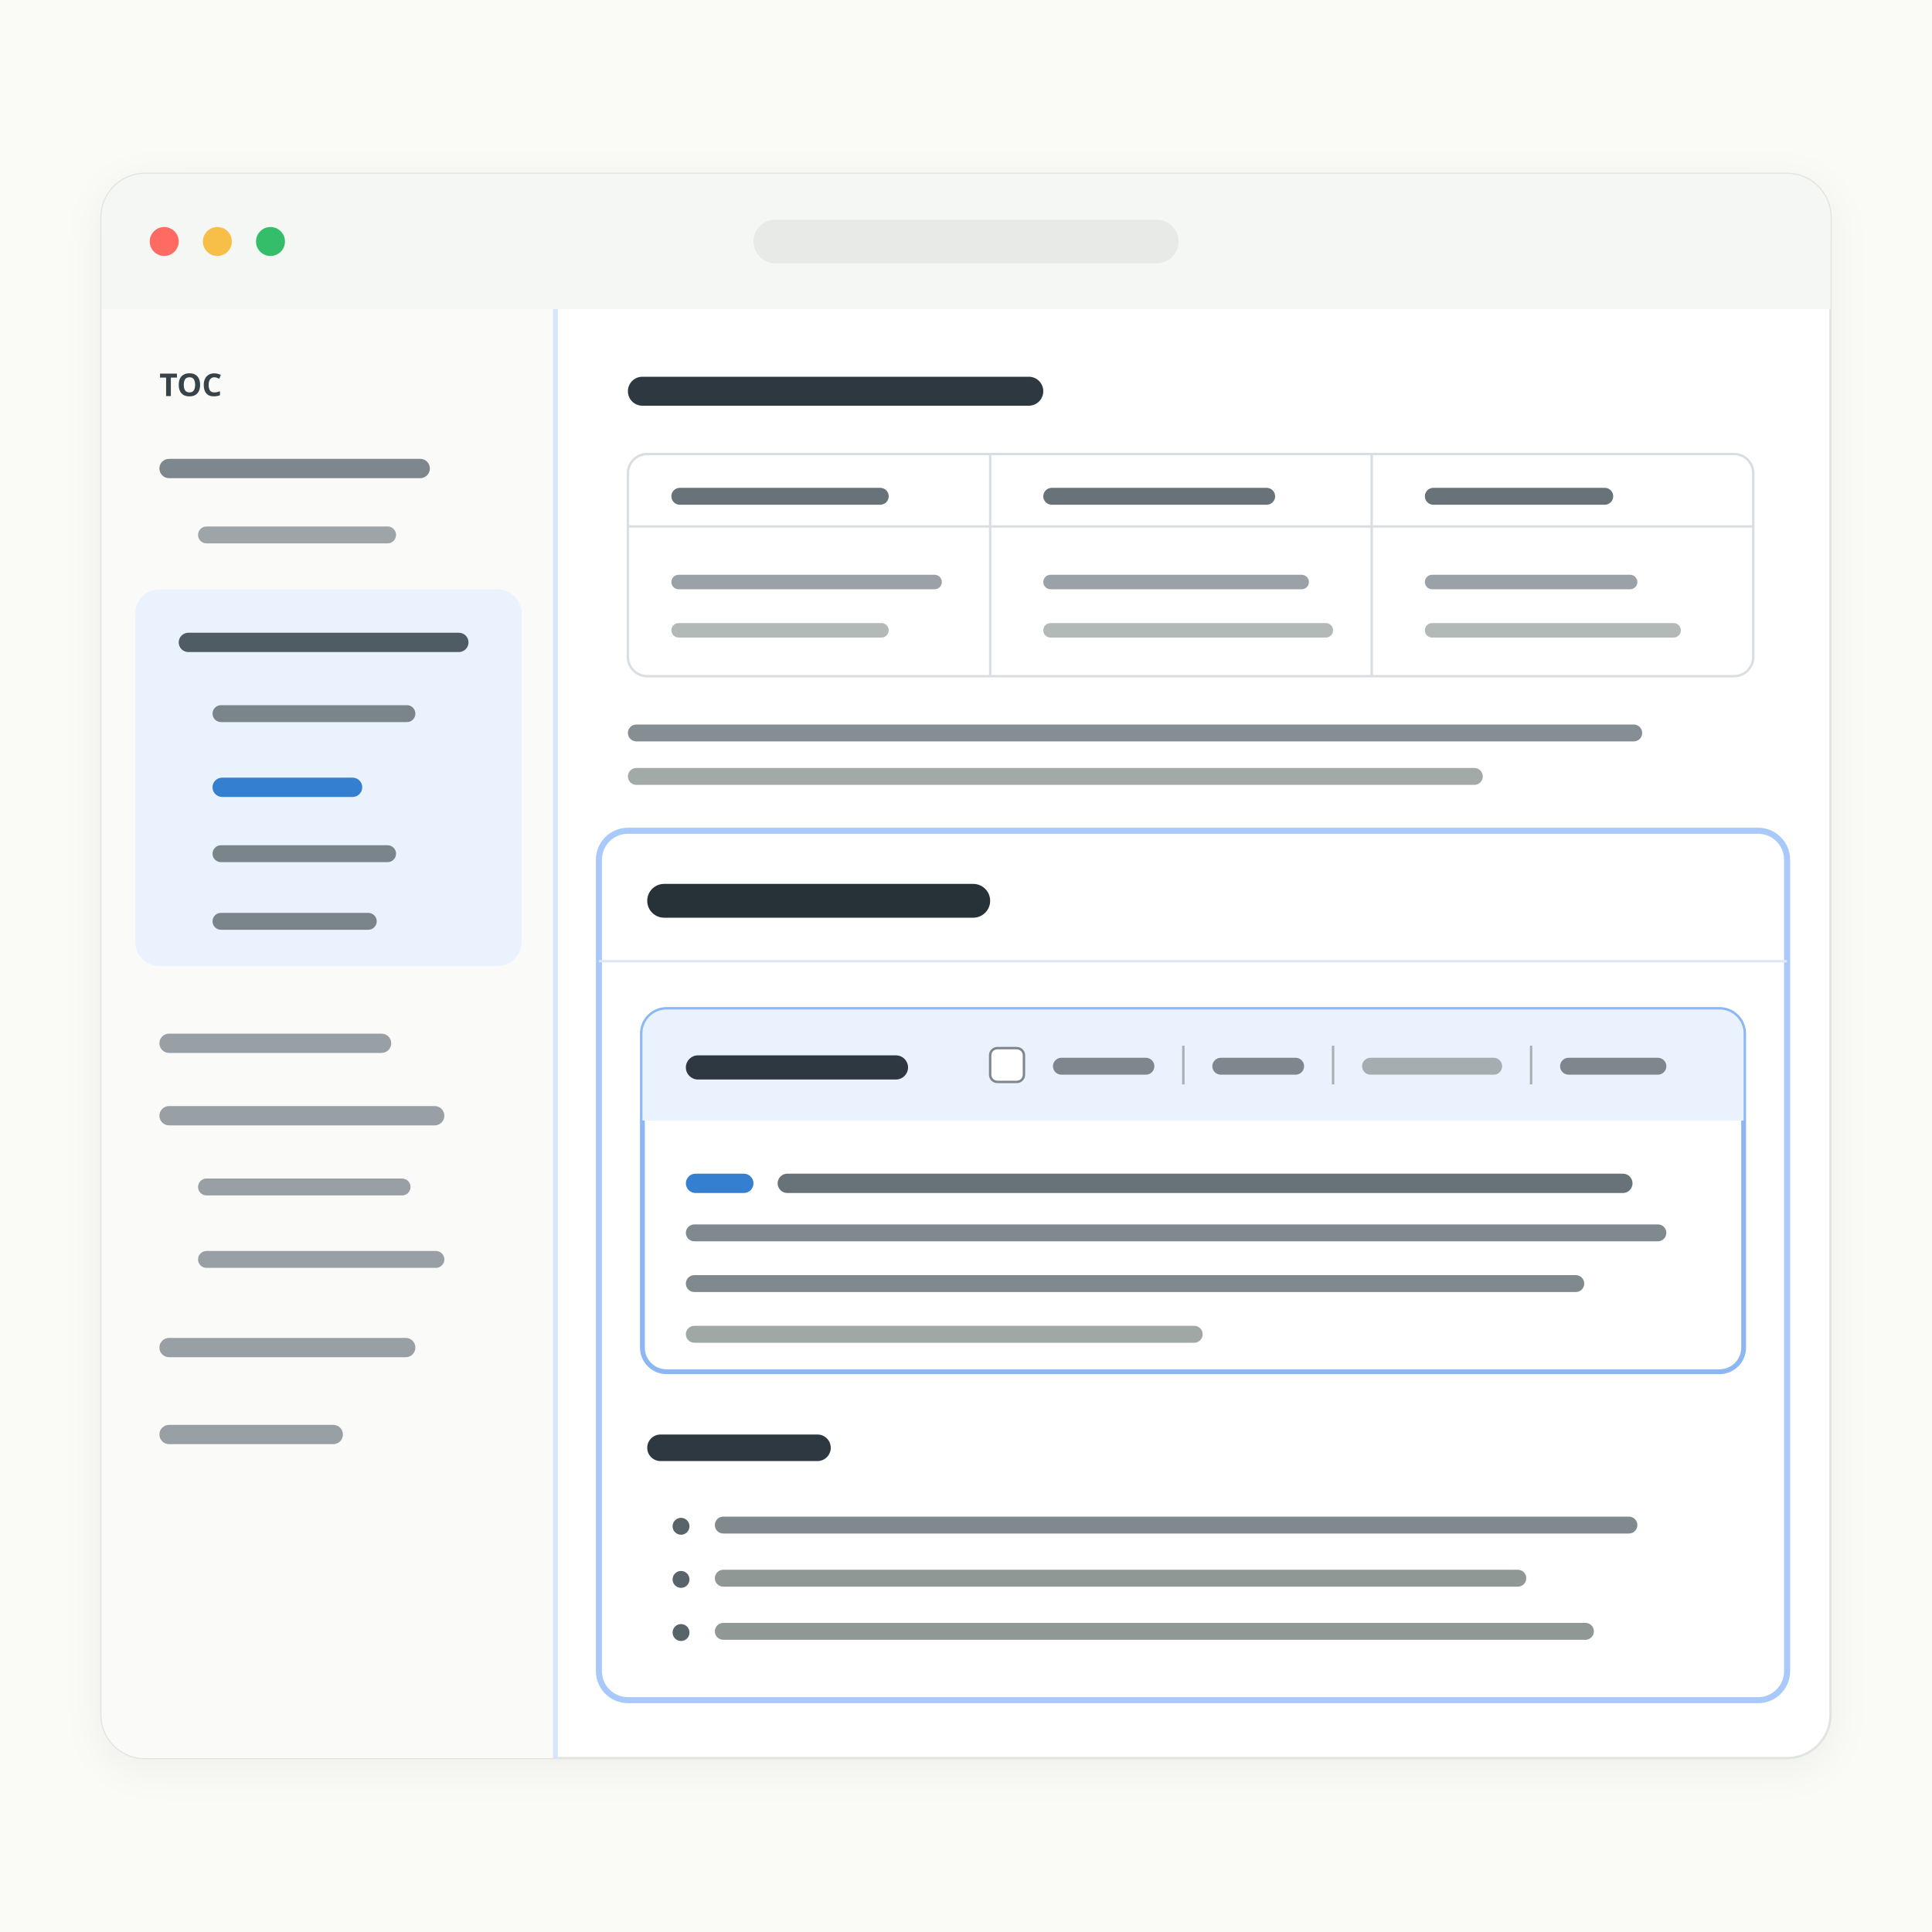
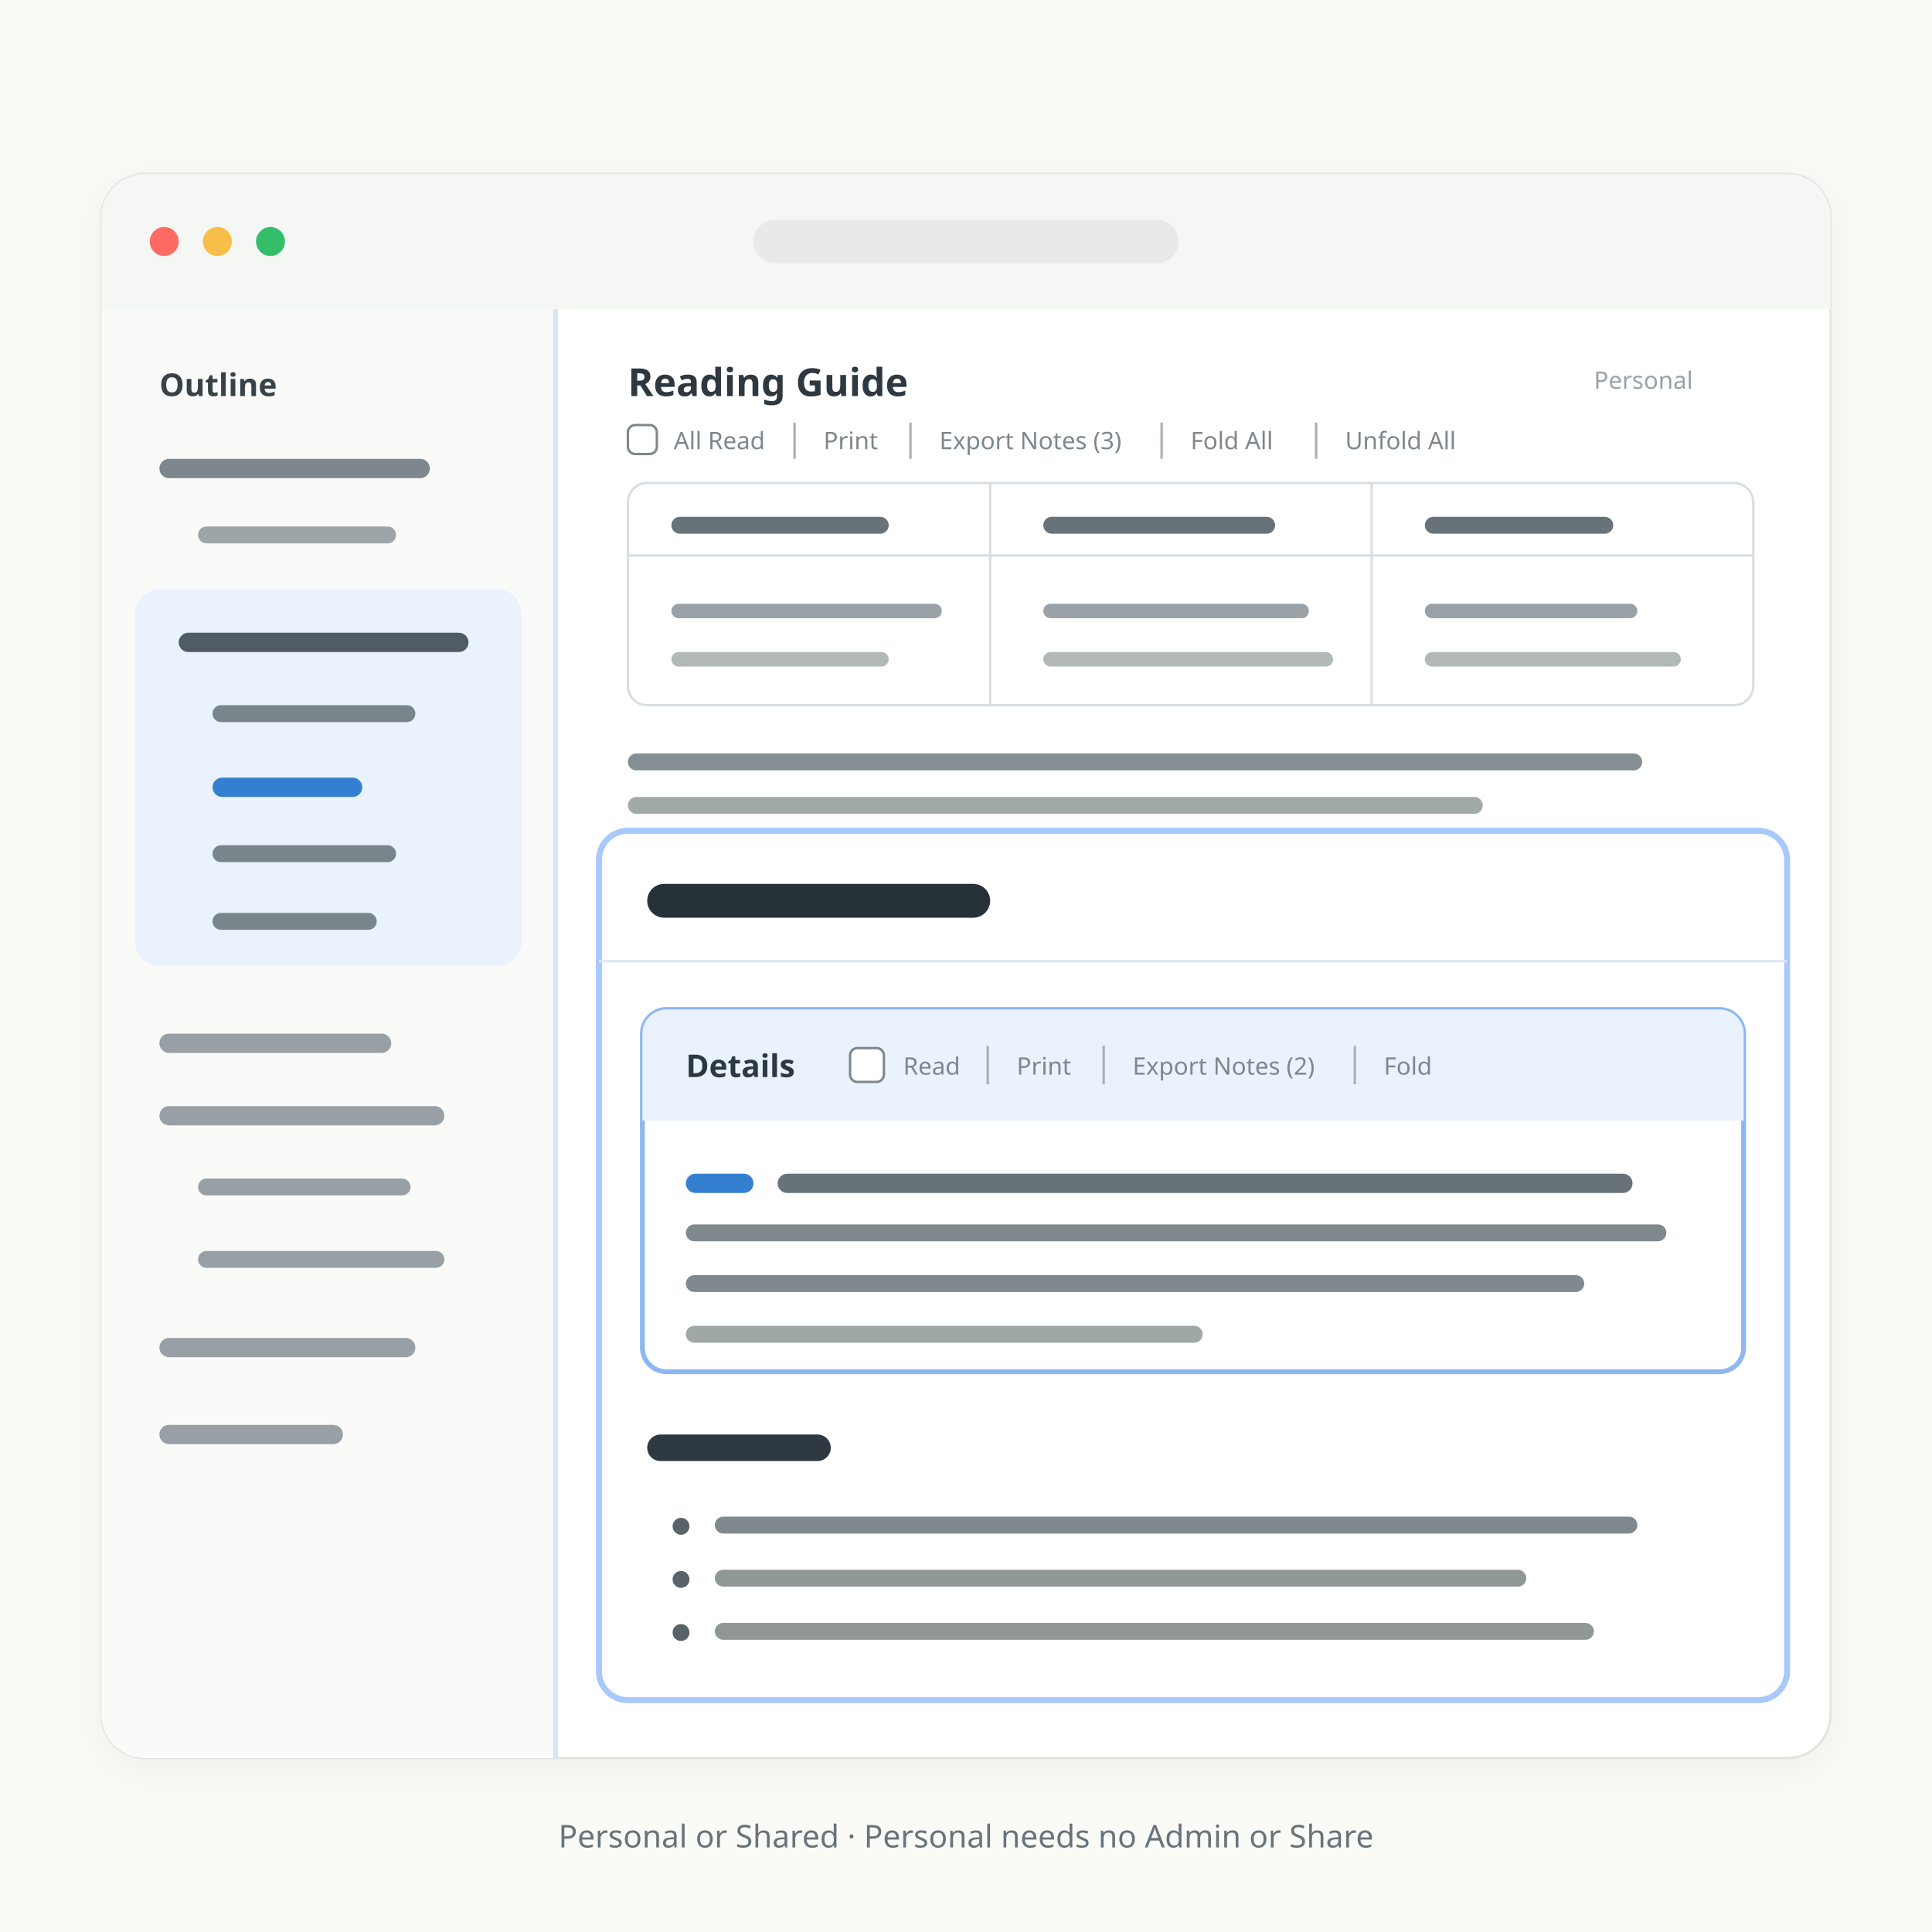
<svg xmlns="http://www.w3.org/2000/svg" viewBox="0 0 800 800" width="800" height="800">
  <defs>
    <filter id="shadow" x="-12%" y="-12%" width="124%" height="128%">
      <feDropShadow dx="0" dy="4" stdDeviation="8" flood-color="#1F2937" flood-opacity=".05" />
    </filter>
    <clipPath id="window-clip">
      <rect x="42" y="72" width="716" height="656" rx="18" />
    </clipPath>
  </defs>
  <rect width="800" height="800" fill="#FAFAF7" />
  <g filter="url(#shadow)">
    <rect x="42" y="72" width="716" height="656" rx="18" fill="#FFFFFF" stroke="#E1E5E0" />
    <g clip-path="url(#window-clip)">
      <rect x="42" y="72" width="716" height="56" fill="#F5F7F4" />
      <circle cx="68" cy="100" r="6" fill="#FF6B63" />
      <circle cx="90" cy="100" r="6" fill="#F7BF47" />
      <circle cx="112" cy="100" r="6" fill="#36BE6A" />
      <rect x="312" y="91" width="176" height="18" rx="9" fill="#E7EAE6" />
      <rect x="42" y="128" width="188" height="600" fill="#FAFBF9" />
      <line x1="230" y1="128" x2="230" y2="728" stroke="#D7E5FA" stroke-width="2" />
-       <text x="66" y="164" fill="#39434A" font-family="system-ui, sans-serif" font-size="13" font-weight="750">TOC</text>
+       <text x="66" y="164" fill="#39434A" font-family="system-ui, sans-serif" font-size="13" font-weight="750">Outline</text>
      <g fill="#7D878D">
        <rect x="66" y="190" width="112" height="8" rx="4" />
        <rect x="82" y="218" width="82" height="7" rx="3.5" opacity=".74" />
      </g>
      <rect x="56" y="244" width="160" height="156" rx="10" fill="#EAF2FD" />
      <rect x="74" y="262" width="120" height="8" rx="4" fill="#4F5B63" />
      <rect x="88" y="292" width="84" height="7" rx="3.5" fill="#7A858B" />
      <rect x="88" y="322" width="62" height="8" rx="4" fill="#357FD0" />
      <rect x="88" y="350" width="76" height="7" rx="3.5" fill="#7A858B" />
      <rect x="88" y="378" width="68" height="7" rx="3.5" fill="#7A858B" />
      <g fill="#7D878D" opacity=".78">
        <rect x="66" y="428" width="96" height="8" rx="4" />
        <rect x="66" y="458" width="118" height="8" rx="4" />
        <rect x="82" y="488" width="88" height="7" rx="3.5" />
        <rect x="82" y="518" width="102" height="7" rx="3.5" />
        <rect x="66" y="554" width="106" height="8" rx="4" />
        <rect x="66" y="590" width="76" height="8" rx="4" />
      </g>
-       <rect x="260" y="156" width="172" height="12" rx="6" fill="#2F393F" />
-       <rect x="260" y="188" width="466" height="92" rx="8" fill="#FFFFFF" stroke="#D8DEE1" />
-       <line x1="260" y1="218" x2="726" y2="218" stroke="#D8DEE1" />
-       <line x1="410" y1="188" x2="410" y2="280" stroke="#D8DEE1" />
-       <line x1="568" y1="188" x2="568" y2="280" stroke="#D8DEE1" />
-       <rect x="278" y="202" width="90" height="7" rx="3.5" fill="#687279" />
-       <rect x="432" y="202" width="96" height="7" rx="3.5" fill="#687279" />
-       <rect x="590" y="202" width="78" height="7" rx="3.5" fill="#687279" />
-       <rect x="278" y="238" width="112" height="6" rx="3" fill="#9AA2A7" />
-       <rect x="432" y="238" width="110" height="6" rx="3" fill="#9AA2A7" />
-       <rect x="590" y="238" width="88" height="6" rx="3" fill="#9AA2A7" />
-       <rect x="278" y="258" width="90" height="6" rx="3" fill="#B2B9B6" />
-       <rect x="432" y="258" width="120" height="6" rx="3" fill="#B2B9B6" />
-       <rect x="590" y="258" width="106" height="6" rx="3" fill="#B2B9B6" />
-       <rect x="260" y="300" width="420" height="7" rx="3.5" fill="#858E93" />
-       <rect x="260" y="318" width="354" height="7" rx="3.5" fill="#A2AAA7" />
+       <text x="260" y="164" fill="#2F393F" font-family="system-ui, sans-serif" font-size="16" font-weight="700">Reading Guide</text>
+       <text x="660" y="161" fill="#9AA2A7" font-family="system-ui, sans-serif" font-size="10">Personal</text>
+       <g font-family="system-ui, sans-serif" font-size="10" fill="#7D878D">
+         <rect x="260" y="176" width="12" height="12" rx="3" fill="#FFFFFF" stroke="#7D878D" />
+         <text x="279" y="186">All Read</text>
+         <line x1="329" y1="175" x2="329" y2="190" stroke="#A8B0B5" />
+         <text x="341" y="186">Print</text>
+         <line x1="377" y1="175" x2="377" y2="190" stroke="#A8B0B5" />
+         <text x="389" y="186">Export Notes (3)</text>
+         <line x1="481" y1="175" x2="481" y2="190" stroke="#A8B0B5" />
+         <text x="493" y="186">Fold All</text>
+         <line x1="545" y1="175" x2="545" y2="190" stroke="#A8B0B5" />
+         <text x="557" y="186">Unfold All</text>
+       </g>
+       <g transform="translate(0 12)">
+         <rect x="260" y="188" width="466" height="92" rx="8" fill="#FFFFFF" stroke="#D8DEE1" />
+         <line x1="260" y1="218" x2="726" y2="218" stroke="#D8DEE1" />
+         <line x1="410" y1="188" x2="410" y2="280" stroke="#D8DEE1" />
+         <line x1="568" y1="188" x2="568" y2="280" stroke="#D8DEE1" />
+         <rect x="278" y="202" width="90" height="7" rx="3.5" fill="#687279" />
+         <rect x="432" y="202" width="96" height="7" rx="3.5" fill="#687279" />
+         <rect x="590" y="202" width="78" height="7" rx="3.5" fill="#687279" />
+         <rect x="278" y="238" width="112" height="6" rx="3" fill="#9AA2A7" />
+         <rect x="432" y="238" width="110" height="6" rx="3" fill="#9AA2A7" />
+         <rect x="590" y="238" width="88" height="6" rx="3" fill="#9AA2A7" />
+         <rect x="278" y="258" width="90" height="6" rx="3" fill="#B2B9B6" />
+         <rect x="432" y="258" width="120" height="6" rx="3" fill="#B2B9B6" />
+         <rect x="590" y="258" width="106" height="6" rx="3" fill="#B2B9B6" />
+         <rect x="260" y="300" width="420" height="7" rx="3.5" fill="#858E93" />
+         <rect x="260" y="318" width="354" height="7" rx="3.5" fill="#A2AAA7" />
+       </g>
      <rect x="248" y="344" width="492" height="360" rx="12" fill="#FFFFFF" stroke="#A8C9FA" stroke-width="2.5" />
      <rect x="268" y="366" width="142" height="14" rx="7" fill="#263138" />
      <line x1="248" y1="398" x2="740" y2="398" stroke="#DCE7F8" />
      <rect x="266" y="418" width="456" height="150" rx="10" fill="#FFFFFF" stroke="#8DB7F3" stroke-width="2" />
      <path d="M276 418h436a10 10 0 0 1 10 10v36H266v-36a10 10 0 0 1 10-10z" fill="#EAF2FD" />
-       <rect x="284" y="437" width="92" height="10" rx="5" fill="#2F393F" />
-       <rect x="410" y="434" width="14" height="14" rx="3" fill="#FFFFFF" stroke="#7D878D" />
-       <rect x="436" y="438" width="42" height="7" rx="3.5" fill="#7D878D" />
-       <line x1="490" y1="433" x2="490" y2="449" stroke="#A8B0B5" />
-       <rect x="502" y="438" width="38" height="7" rx="3.5" fill="#7D878D" />
-       <line x1="552" y1="433" x2="552" y2="449" stroke="#A8B0B5" />
-       <rect x="564" y="438" width="58" height="7" rx="3.5" fill="#A5ADB1" />
-       <line x1="634" y1="433" x2="634" y2="449" stroke="#A8B0B5" />
-       <rect x="646" y="438" width="44" height="7" rx="3.5" fill="#7D878D" />
+       <text x="284" y="446" fill="#2F393F" font-family="system-ui, sans-serif" font-size="13" font-weight="700">Details</text>
+       <g font-family="system-ui, sans-serif" font-size="10" fill="#7D878D">
+         <rect x="352" y="434" width="14" height="14" rx="3" fill="#FFFFFF" stroke="#7D878D" />
+         <text x="374" y="445">Read</text>
+         <line x1="409" y1="433" x2="409" y2="449" stroke="#A8B0B5" />
+         <text x="421" y="445">Print</text>
+         <line x1="457" y1="433" x2="457" y2="449" stroke="#A8B0B5" />
+         <text x="469" y="445">Export Notes (2)</text>
+         <line x1="561" y1="433" x2="561" y2="449" stroke="#A8B0B5" />
+         <text x="573" y="445">Fold</text>
+       </g>
      <rect x="284" y="486" width="28" height="8" rx="4" fill="#367FD1" />
      <rect x="322" y="486" width="354" height="8" rx="4" fill="#687279" />
      <rect x="284" y="507" width="406" height="7" rx="3.5" fill="#7F898E" />
      <rect x="284" y="528" width="372" height="7" rx="3.5" fill="#7F898E" />
      <rect x="284" y="549" width="214" height="7" rx="3.5" fill="#A0A8A5" />
      <rect x="268" y="594" width="76" height="11" rx="5.5" fill="#2F393F" />
      <circle cx="282" cy="632" r="3.5" fill="#59636A" />
      <rect x="296" y="628" width="382" height="7" rx="3.5" fill="#7F898E" />
      <circle cx="282" cy="654" r="3.5" fill="#59636A" />
      <rect x="296" y="650" width="336" height="7" rx="3.5" fill="#8F9894" />
      <circle cx="282" cy="676" r="3.5" fill="#59636A" />
      <rect x="296" y="672" width="364" height="7" rx="3.5" fill="#8F9894" />
    </g>
  </g>
+   <text x="400" y="765" fill="#69737A" font-family="system-ui, sans-serif" font-size="13" text-anchor="middle">Personal or Shared · Personal needs no Admin or Share</text>
</svg>
